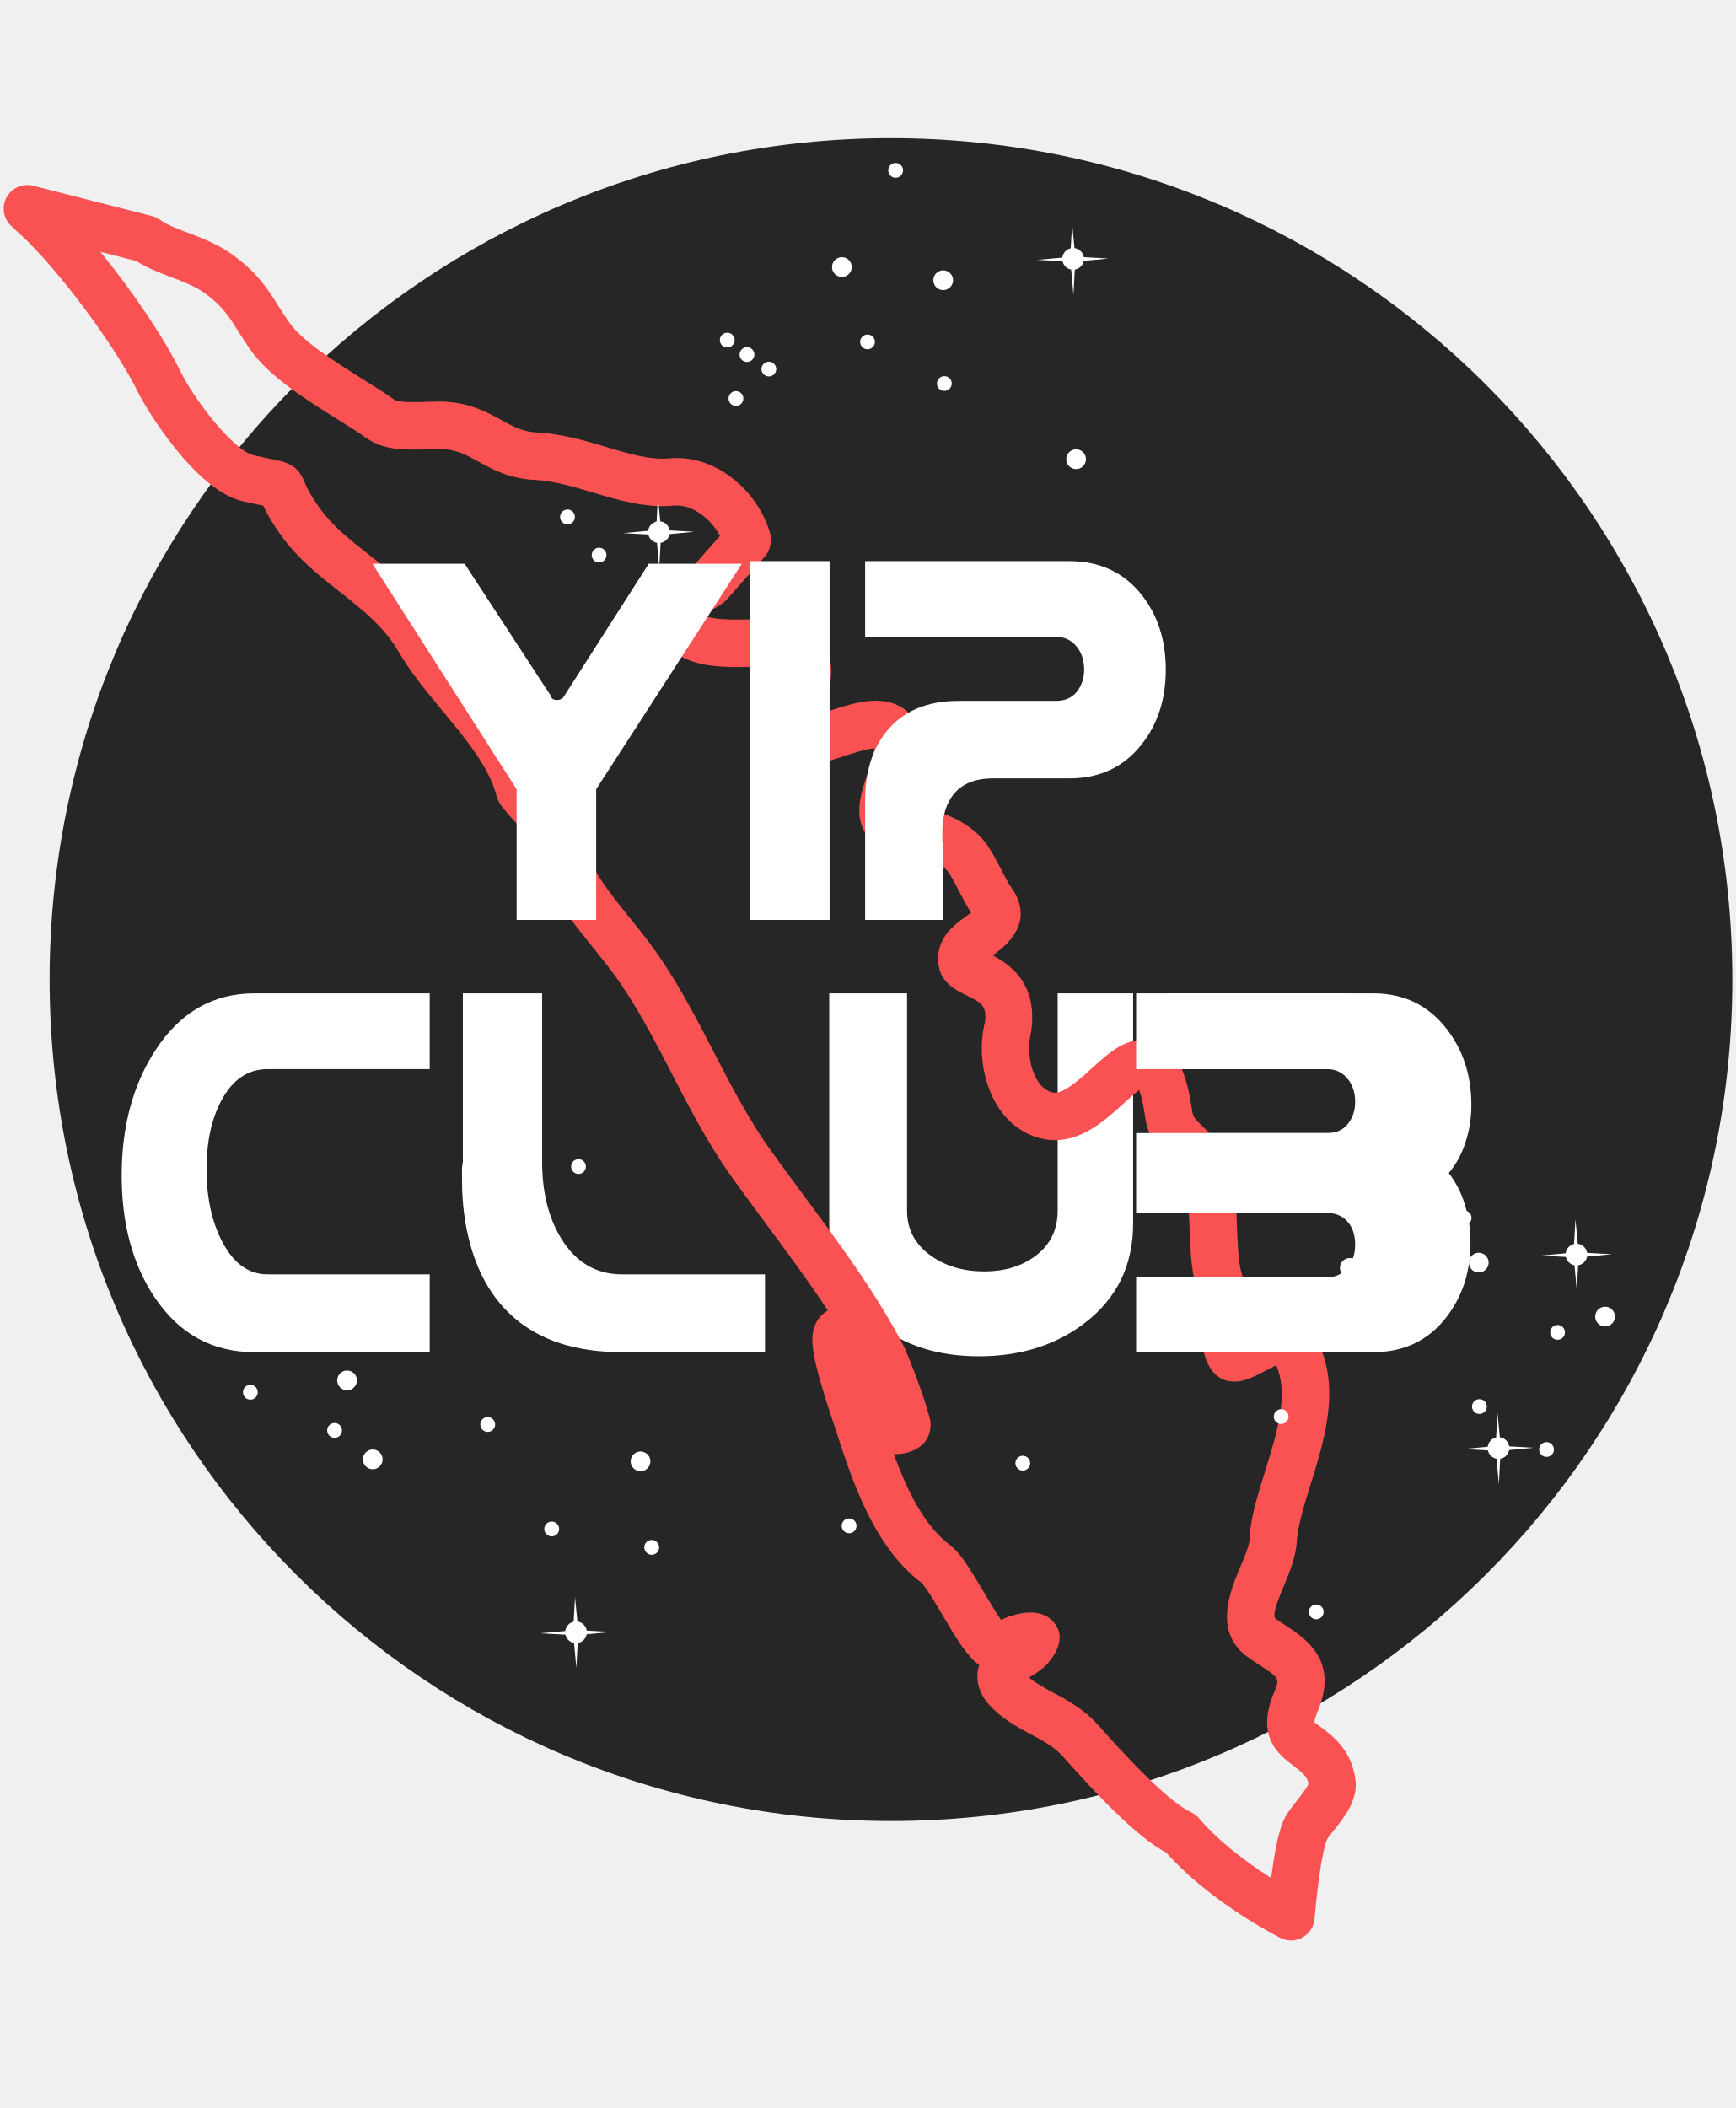
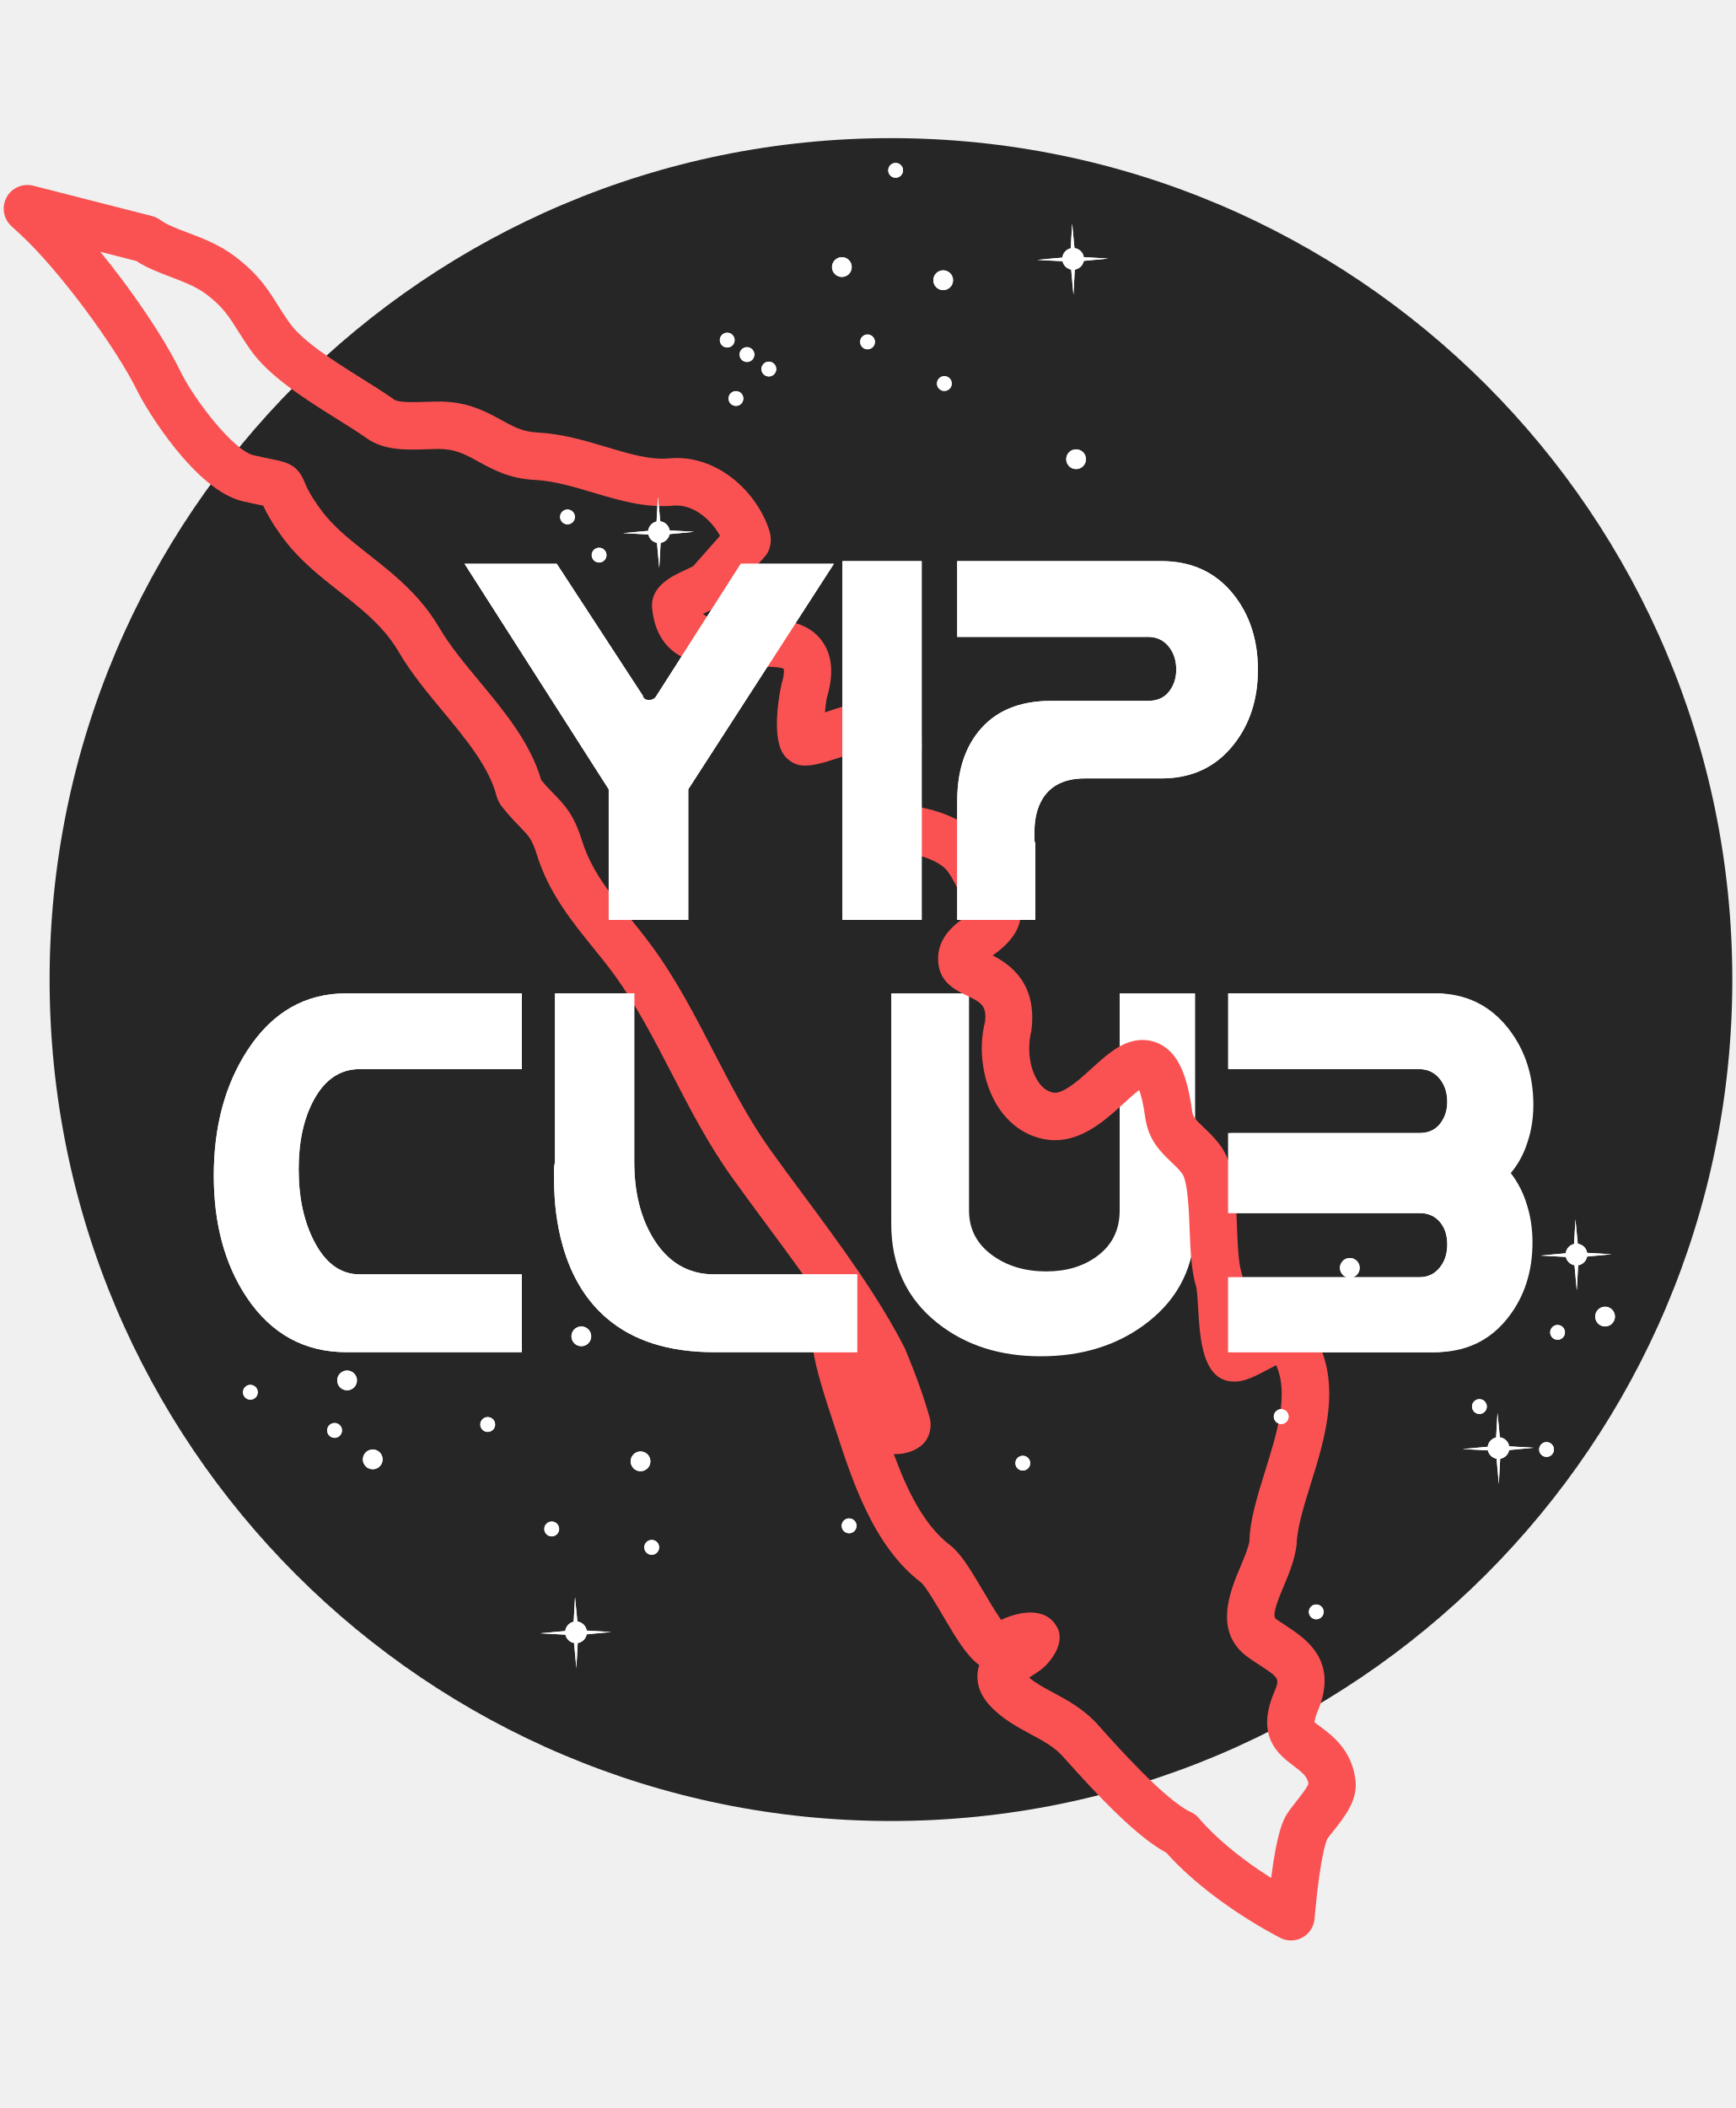
<svg xmlns="http://www.w3.org/2000/svg" width="490" height="595" viewBox="0 0 490 595" fill="none">
  <path d="M489.004 276.492C489.004 407.66 382.672 513.992 251.504 513.992C120.336 513.992 14.004 407.66 14.004 276.492C14.004 145.325 120.336 38.992 251.504 38.992C382.672 38.992 489.004 145.325 489.004 276.492Z" fill="#262626" />
-   <path d="M319.862 345.359C319.862 357.073 315.331 366.411 306.27 373.373C298.092 379.672 288.091 382.821 276.266 382.821C264.773 382.821 255.104 379.727 247.258 373.538C238.472 366.632 234.079 357.238 234.079 345.359V280.379H256.043V341.712C256.043 347.016 258.308 351.271 262.839 354.476C266.983 357.404 271.984 358.868 277.841 358.868C283.477 358.868 288.229 357.459 292.097 354.641C296.407 351.492 298.562 347.182 298.562 341.712V280.379H319.862V345.359ZM408.961 331.103C411.005 333.755 412.524 336.739 413.519 340.054C414.569 343.369 415.094 346.906 415.094 350.663C415.094 358.951 412.801 366.024 408.215 371.881C403.131 378.401 396.28 381.661 387.66 381.661H330.057V360.526H383.93C386.417 360.526 388.406 359.559 389.898 357.625C391.224 355.912 391.887 353.785 391.887 351.243C391.887 348.757 391.251 346.712 389.981 345.11C388.544 343.286 386.527 342.375 383.93 342.375H330.057V319.831H383.93C386.472 319.831 388.433 318.974 389.815 317.261C391.196 315.493 391.887 313.421 391.887 311.045C391.887 308.504 391.224 306.376 389.898 304.663C388.406 302.729 386.417 301.763 383.93 301.763H330.057V280.379H387.66C396.224 280.379 403.104 283.694 408.298 290.325C412.994 296.348 415.342 303.531 415.342 311.874C415.342 315.576 414.79 319.085 413.685 322.4C412.635 325.715 411.06 328.616 408.961 331.103Z" fill="white" />
+   <path d="M337.362 345.359C337.362 357.073 332.831 366.411 323.77 373.373C315.592 379.672 305.591 382.821 293.766 382.821C282.273 382.821 272.604 379.727 264.758 373.538C255.972 366.632 251.579 357.238 251.579 345.359V280.379H273.543V341.712C273.543 347.016 275.808 351.271 280.339 354.476C284.483 357.404 289.484 358.868 295.341 358.868C300.977 358.868 305.729 357.459 309.597 354.641C313.907 351.492 316.062 347.182 316.062 341.712V280.379H337.362V345.359ZM426.461 331.103C428.505 333.755 430.024 336.739 431.019 340.054C432.069 343.369 432.594 346.906 432.594 350.663C432.594 358.951 430.301 366.024 425.715 371.881C420.631 378.401 413.78 381.661 405.16 381.661H347.557V360.526H401.43C403.917 360.526 405.906 359.559 407.398 357.625C408.724 355.912 409.387 353.785 409.387 351.243C409.387 348.757 408.751 346.712 407.481 345.11C406.044 343.286 404.027 342.375 401.43 342.375H347.557V319.831H401.43C403.972 319.831 405.933 318.974 407.315 317.261C408.696 315.493 409.387 313.421 409.387 311.045C409.387 308.504 408.724 306.376 407.398 304.663C405.906 302.729 403.917 301.763 401.43 301.763H347.557V280.379H405.16C413.724 280.379 420.604 283.694 425.798 290.325C430.494 296.348 432.842 303.531 432.842 311.874C432.842 315.576 432.29 319.085 431.185 322.4C430.135 325.715 428.56 328.616 426.461 331.103Z" fill="white" />
  <path d="M366.016 435.934C366.127 431.329 367.952 425.432 370.01 418.809C374.254 405.213 379.55 388.284 369.306 374.411C367.339 371.689 364.003 370.432 360.402 371.058C357.741 371.521 354.98 372.958 352.06 374.507C351.789 372.067 351.62 369.283 351.532 367.78C351.308 364.194 351.13 361.358 350.434 359.17C349.55 356.312 349.339 350.733 349.173 346.204C348.812 337.05 348.478 328.421 344.208 322.95C342.732 321.055 341.205 319.564 339.733 318.177C337.26 315.821 336.76 315.222 336.521 313.544C335.149 303.843 332.891 298.495 328.949 295.628C326.527 293.869 323.55 293.184 320.556 293.705C315.956 294.505 312.231 297.881 308.247 301.505C305.288 304.2 301.247 307.894 298.367 308.395C297.893 308.477 297.552 308.448 297.356 308.409C295.608 308.087 294.121 306.965 292.918 305.083C290.652 301.525 289.865 296.046 291.135 290.933C292.894 277.433 284.961 272.12 280.204 269.673C280.309 269.602 280.413 269.528 280.51 269.458C290.604 262.293 288.836 255.306 285.594 250.685C284.49 249.121 283.586 247.308 282.496 245.201C281.296 242.87 279.931 240.221 278.169 237.843C273.112 231.072 263.226 227.991 256.322 227.407C256.241 227.405 256.167 227.398 256.101 227.393C256.445 225.84 257.216 223.611 257.77 222.012C258.362 220.262 258.956 218.48 259.376 216.788C259.971 214.335 261.797 206.843 256.9 201.619C253.787 198.272 249.145 197.117 243.134 198.163C239.729 198.755 236.209 199.944 233.127 200.997C233.042 201.02 232.947 201.056 232.862 201.079C233.025 199.25 233.257 197.519 233.444 196.784C235.441 190.114 234.928 184.725 231.902 180.746C227.128 174.467 218.653 174.669 211.178 174.839C203.107 175.023 199.839 174.594 198.441 173.263C198.683 173.148 198.919 173.042 199.102 172.958C200.892 172.13 202.753 171.274 204.402 169.937C204.677 169.708 204.946 169.463 205.184 169.188L216.016 156.957C217.56 155.223 217.934 152.291 217.262 150.075C213.884 138.914 202.359 128.125 188.94 129.38C183.565 129.879 177.824 128.165 171.184 126.174C165.023 124.335 158.662 122.438 151.626 122.071C147.566 121.872 145.049 120.493 141.528 118.562C137.837 116.535 133.238 114.001 126.704 113.453C124.647 113.278 122.353 113.342 119.918 113.43C117.157 113.523 112.544 113.671 111.307 112.804C108.533 110.852 105.328 108.834 101.936 106.719C94.547 102.09 85.362 96.327 81.656 91.037C80.516 89.427 79.591 87.961 78.496 86.234C75.593 81.611 72.846 77.24 66.071 72.197C61.741 68.982 57.081 67.212 52.873 65.623C49.891 64.494 47.074 63.43 45.249 62.084C44.556 61.579 43.777 61.209 42.944 60.991L9.382 52.415C6.421 51.663 3.318 53.018 1.858 55.694C0.4 58.382 0.943 61.715 3.185 63.791L5.957 66.358C16.585 76.193 32.624 97.755 38.967 110.734C41.14 115.176 55.044 138.394 68.571 141.495C70.954 142.038 72.748 142.416 74.103 142.685C74.17 142.702 74.232 142.707 74.299 142.724C75.173 144.635 76.677 147.457 79.661 151.549C84.309 157.939 90.182 162.553 95.863 167.015C97.938 168.644 100.085 170.334 102.135 172.093C104.645 174.244 106.705 176.272 108.438 178.276C110.026 180.115 111.374 181.996 112.545 183.993C115.978 189.899 120.746 195.635 124.963 200.707C131.415 208.491 138.101 216.545 140.163 224.668C140.266 225.094 140.592 225.877 140.785 226.267C140.999 226.711 141.261 227.125 141.563 227.517C143.661 230.18 145.361 231.947 146.893 233.51C149.292 235.979 150.194 236.896 151.55 241.254C154.95 252.076 161.229 259.837 167.609 267.715C169.438 269.972 171.316 272.298 173.109 274.736C179.437 283.312 184.603 293.31 189.7 303.166C194.715 312.875 199.909 322.913 206.484 332.125C209.471 336.301 212.663 340.61 215.904 344.992C221.992 353.211 228.214 361.6 233.681 369.89C232.433 370.603 231.378 371.619 230.668 372.856C228.419 376.566 228.471 381.115 234.599 399.617L235.821 403.321C240.613 418.087 246.586 436.462 260.028 446.688C261.325 447.811 264.525 453.258 266.244 456.18C269.865 462.332 272.854 467.4 276.43 469.972C276.228 470.576 276.077 471.216 275.979 471.903C275.695 474.169 276.015 477.614 279.2 481.165C282.747 485.078 286.889 487.305 290.92 489.475C294.37 491.325 297.63 493.056 300.084 495.838C309.784 506.74 320.737 518.355 329.231 522.946C336.47 531.073 347.573 539.505 360.003 546.242L361.298 546.929C362.624 547.639 364.128 547.858 365.566 547.608C366.275 547.485 366.968 547.247 367.615 546.9C369.58 545.828 370.882 543.845 371.07 541.604L371.194 540.182C372.802 522.756 374.587 519.229 374.642 519.126C375.002 518.503 375.667 517.729 376.518 516.656C379.556 512.818 383.355 508.035 382.626 502.381C381.566 494.055 376.278 490.066 373.093 487.653C372.292 487.041 371.187 486.212 371.072 486.179C371.071 486.171 370.993 485.305 371.99 482.935C377.977 468.681 368.595 462.529 362.889 458.782C362.012 458.22 361.094 457.612 360.155 456.944C358.837 456.027 361.093 450.729 362.671 447.011C364.035 443.669 365.479 440.225 366.017 435.937L366.016 435.934ZM352.434 467.876C353.524 468.643 354.612 469.37 355.619 470.007C361.215 473.68 361.292 473.82 359.634 477.754C354.383 490.25 361.029 495.291 365.038 498.336C367.783 500.398 369.013 501.435 369.353 503.435C369.093 504.449 367.095 506.985 365.839 508.56C364.721 509.973 363.695 511.319 363.08 512.358C362.329 513.655 360.525 516.747 358.817 530.071C350.445 524.781 343.248 518.85 338.451 513.222C337.825 512.479 337.044 511.884 336.159 511.485C328.864 508.123 314.679 492.177 310.036 486.952C305.999 482.402 301.102 479.778 297.195 477.692C294.65 476.318 292.367 475.096 290.489 473.513C290.724 473.355 290.962 473.213 291.165 473.081C292.729 472.094 294.504 470.97 295.797 469.445C300.606 463.926 299.053 460.034 298.1 458.827C297.091 457.084 294.457 454.313 288.25 455.392C286.326 455.727 284.366 456.366 282.591 457.228C281.054 455.053 279.002 451.567 277.731 449.41C273.739 442.635 271.105 438.354 268.136 436.093C260.767 430.491 255.975 420.464 252.292 410.406C256.145 410.624 260.039 408.869 261.531 406.329C262.598 404.714 263 402.194 262.477 400.323C260.849 394.493 258.533 387.997 255.404 380.544C247.866 365.751 237.062 351.15 226.604 337.046C223.401 332.718 220.257 328.473 217.318 324.365C211.304 315.944 206.343 306.335 201.441 296.86C196.206 286.721 190.796 276.249 183.837 266.826C181.929 264.235 179.934 261.744 177.676 258.955C171.906 251.82 166.919 245.662 164.286 237.275C161.98 229.889 159.416 227.262 156.406 224.16C155.349 223.076 154.162 221.866 152.764 220.163C149.726 209.658 142.357 200.786 135.206 192.163C131.148 187.281 126.951 182.23 124.064 177.282C122.468 174.556 120.664 172.032 118.535 169.564C116.362 167.047 113.837 164.556 110.811 161.965C108.611 160.087 106.318 158.277 104.097 156.532C98.682 152.274 94.01 148.601 90.455 143.713C87.317 139.386 86.467 137.309 85.908 135.929C83.94 131.063 80.764 130.421 76.742 129.602C75.466 129.344 73.787 129.002 71.558 128.485C66.049 127.219 54.988 113.083 50.966 104.884C46.243 95.205 37.315 82.075 28.328 71.074L38.473 73.67C41.491 75.632 44.869 76.906 48.229 78.187C51.842 79.557 55.257 80.852 58.093 82.955C62.851 86.496 64.567 89.237 67.428 93.782C68.401 95.312 69.448 96.967 70.716 98.761C75.962 106.242 85.989 112.529 94.848 118.085C98.022 120.064 101.017 121.942 103.601 123.753C108.505 127.204 114.799 126.997 120.41 126.809C122.26 126.742 124.002 126.665 125.572 126.8C129.278 127.104 131.959 128.591 135.12 130.331C139.199 132.569 143.826 135.103 150.94 135.456C156.362 135.733 161.948 137.401 167.356 139.012C174.663 141.197 182.217 143.452 190.185 142.721C195.337 142.241 200.535 146.294 203.25 151.248L195.692 159.789C195.175 160.089 194.195 160.537 193.493 160.865C189.751 162.582 183.468 165.459 184.091 171.754C185.799 188.8 201.878 188.447 211.497 188.231C214.526 188.165 220.156 188.037 221.212 188.774C221.214 188.782 221.59 189.855 220.641 192.987C220.599 193.12 217.439 206.867 221.007 212.666C222.014 214.299 223.904 215.654 225.797 215.975C228.528 216.449 231.947 215.519 237.393 213.704C240.843 212.535 245.022 211.283 246.817 211.205C246.774 211.746 246.678 212.541 246.408 213.638C246.076 214.951 245.581 216.378 245.022 218.037C243.18 223.347 240.888 229.951 244.4 235.311C246.499 238.49 250.12 240.319 255.196 240.769C260.344 241.194 265.616 243.397 267.46 245.871C268.569 247.349 269.609 249.385 270.808 251.707C271.809 253.657 272.848 255.64 274.132 257.613C273.675 257.955 273.169 258.321 272.785 258.598C269.595 260.844 263.664 265.02 265.006 272.736C265.844 277.556 269.895 279.536 272.88 280.987C276.81 282.879 278.613 283.753 278.059 288.415C276.018 296.267 277.429 305.634 281.65 312.288C284.88 317.35 289.472 320.568 294.94 321.571C296.8 321.918 298.726 321.918 300.666 321.581C307.382 320.413 312.858 315.407 317.283 311.368C318.562 310.205 320.313 308.617 321.57 307.675C322.045 308.941 322.701 311.277 323.283 315.435C324.205 321.876 327.712 325.21 330.552 327.918C331.588 328.884 332.654 329.902 333.663 331.204C335.278 333.273 335.609 341.717 335.803 346.783C336.019 352.595 336.241 358.609 337.664 363.197C337.891 363.989 338.062 366.692 338.204 369.062C338.725 377.978 339.429 390.201 348.663 389.952C351.386 389.959 354.346 388.459 358.092 386.459C358.699 386.144 359.483 385.729 360.247 385.341C363.885 393.562 360.488 404.415 357.105 415.279C354.878 422.44 352.789 429.206 352.707 434.909C352.45 436.709 351.396 439.234 350.227 442.033C347.274 449.006 342.29 460.741 352.437 467.878L352.434 467.876Z" fill="#FA5252" />
  <path d="M237.645 78.166C239.183 78.166 240.431 76.918 240.431 75.38C240.431 73.841 239.183 72.594 237.645 72.594C236.106 72.594 234.859 73.841 234.859 75.38C234.859 76.918 236.106 78.166 237.645 78.166Z" fill="white" />
  <path d="M266.247 81.881C267.786 81.881 269.033 80.634 269.033 79.095C269.033 77.556 267.786 76.309 266.247 76.309C264.709 76.309 263.461 77.556 263.461 79.095C263.461 80.634 264.709 81.881 266.247 81.881Z" fill="white" />
  <path d="M303.762 132.4C305.3 132.4 306.548 131.152 306.548 129.614C306.548 128.075 305.3 126.828 303.762 126.828C302.223 126.828 300.976 128.075 300.976 129.614C300.976 131.152 302.223 132.4 303.762 132.4Z" fill="white" />
  <path d="M97.974 392.418C99.513 392.418 100.76 391.171 100.76 389.632C100.76 388.093 99.513 386.846 97.974 386.846C96.436 386.846 95.189 388.093 95.189 389.632C95.189 391.171 96.436 392.418 97.974 392.418Z" fill="white" />
  <path d="M105.217 414.706C106.756 414.706 108.003 413.459 108.003 411.92C108.003 410.381 106.756 409.134 105.217 409.134C103.679 409.134 102.431 410.381 102.431 411.92C102.431 413.459 103.679 414.706 105.217 414.706Z" fill="white" />
  <path d="M70.673 395.06C71.826 395.06 72.76 394.126 72.76 392.974C72.76 391.822 71.826 390.888 70.673 390.888C69.521 390.888 68.587 391.822 68.587 392.974C68.587 394.126 69.521 395.06 70.673 395.06Z" fill="white" />
  <path d="M183.966 438.847C185.121 438.847 186.058 437.911 186.058 436.755C186.058 435.599 185.121 434.662 183.966 434.662C182.81 434.662 181.873 435.599 181.873 436.755C181.873 437.911 182.81 438.847 183.966 438.847Z" fill="white" />
  <path d="M361.658 401.931C362.81 401.931 363.744 400.997 363.744 399.845C363.744 398.693 362.81 397.759 361.658 397.759C360.506 397.759 359.572 398.693 359.572 399.845C359.572 400.997 360.506 401.931 361.658 401.931Z" fill="white" />
  <path d="M413.295 345.848C414.451 345.848 415.388 344.911 415.388 343.755C415.388 342.6 414.451 341.663 413.295 341.663C412.14 341.663 411.203 342.6 411.203 343.755C411.203 344.911 412.14 345.848 413.295 345.848Z" fill="white" />
  <path d="M160.194 147.992C161.346 147.992 162.28 147.058 162.28 145.906C162.28 144.754 161.346 143.82 160.194 143.82C159.041 143.82 158.107 144.754 158.107 145.906C158.107 147.058 159.041 147.992 160.194 147.992Z" fill="white" />
  <path d="M217.03 106.255C218.182 106.255 219.117 105.321 219.117 104.169C219.117 103.017 218.182 102.083 217.03 102.083C215.878 102.083 214.944 103.017 214.944 104.169C214.944 105.321 215.878 106.255 217.03 106.255Z" fill="white" />
  <path d="M210.857 102.168C212.01 102.168 212.944 101.234 212.944 100.082C212.944 98.929 212.01 97.995 210.857 97.995C209.705 97.995 208.771 98.929 208.771 100.082C208.771 101.234 209.705 102.168 210.857 102.168Z" fill="white" />
-   <path d="M205.283 98.084C206.435 98.084 207.37 97.15 207.37 95.998C207.37 94.846 206.435 93.912 205.283 93.912C204.131 93.912 203.197 94.846 203.197 95.998C203.197 97.15 204.131 98.084 205.283 98.084Z" fill="white" />
-   <path d="M169.111 158.772C170.263 158.772 171.197 157.838 171.197 156.686C171.197 155.533 170.263 154.599 169.111 154.599C167.959 154.599 167.025 155.533 167.025 156.686C167.025 157.838 167.959 158.772 169.111 158.772Z" fill="white" />
+   <path d="M205.283 98.084C206.435 98.084 207.369 97.15 207.369 95.998C207.369 94.846 206.435 93.912 205.283 93.912C204.131 93.912 203.197 94.846 203.197 95.998C203.197 97.15 204.131 98.084 205.283 98.084Z" fill="white" />
+   <path d="M169.111 158.772C170.264 158.772 171.198 157.838 171.198 156.686C171.198 155.533 170.264 154.599 169.111 154.599C167.959 154.599 167.025 155.533 167.025 156.686C167.025 157.838 167.959 158.772 169.111 158.772Z" fill="white" />
  <path d="M252.821 50.165C253.974 50.165 254.908 49.231 254.908 48.079C254.908 46.926 253.974 45.992 252.821 45.992C251.669 45.992 250.735 46.926 250.735 48.079C250.735 49.231 251.669 50.165 252.821 50.165Z" fill="white" />
  <path d="M266.576 110.342C267.728 110.342 268.662 109.408 268.662 108.256C268.662 107.104 267.728 106.169 266.576 106.169C265.423 106.169 264.489 107.104 264.489 108.256C264.489 109.408 265.423 110.342 266.576 110.342Z" fill="white" />
  <path d="M244.889 98.589C246.042 98.589 246.976 97.655 246.976 96.503C246.976 95.35 246.042 94.416 244.889 94.416C243.737 94.416 242.803 95.35 242.803 96.503C242.803 97.655 243.737 98.589 244.889 98.589Z" fill="white" />
  <path d="M207.744 114.568C208.896 114.568 209.83 113.634 209.83 112.482C209.83 111.33 208.896 110.396 207.744 110.396C206.592 110.396 205.657 111.33 205.657 112.482C205.657 113.634 206.592 114.568 207.744 114.568Z" fill="white" />
  <path d="M371.555 457.051C372.707 457.051 373.641 456.117 373.641 454.965C373.641 453.813 372.707 452.878 371.555 452.878C370.403 452.878 369.469 453.813 369.469 454.965C369.469 456.117 370.403 457.051 371.555 457.051Z" fill="white" />
  <path d="M94.446 405.84C95.601 405.84 96.538 404.903 96.538 403.748C96.538 402.592 95.601 401.655 94.446 401.655C93.29 401.655 92.353 402.592 92.353 403.748C92.353 404.903 93.29 405.84 94.446 405.84Z" fill="white" />
-   <path d="M239.684 432.769C240.84 432.769 241.776 431.832 241.776 430.676C241.776 429.52 240.84 428.583 239.684 428.583C238.528 428.583 237.591 429.52 237.591 430.676C237.591 431.832 238.528 432.769 239.684 432.769Z" fill="white" />
+   <path d="M239.684 432.769C240.84 432.769 241.777 431.832 241.777 430.676C241.777 429.52 240.84 428.583 239.684 428.583C238.528 428.583 237.592 429.52 237.592 430.676C237.592 431.832 238.528 432.769 239.684 432.769Z" fill="white" />
  <path d="M137.673 404.169C138.829 404.169 139.766 403.232 139.766 402.076C139.766 400.92 138.829 399.984 137.673 399.984C136.517 399.984 135.581 400.92 135.581 402.076C135.581 403.232 136.517 404.169 137.673 404.169Z" fill="white" />
-   <path d="M155.738 433.654C156.894 433.654 157.83 432.717 157.83 431.562C157.83 430.406 156.894 429.469 155.738 429.469C154.582 429.469 153.645 430.406 153.645 431.562C153.645 432.717 154.582 433.654 155.738 433.654Z" fill="white" />
+   <path d="M155.738 433.654C156.894 433.654 157.831 432.717 157.831 431.562C157.831 430.406 156.894 429.469 155.738 429.469C154.582 429.469 153.646 430.406 153.646 431.562C153.646 432.717 154.582 433.654 155.738 433.654Z" fill="white" />
  <path d="M288.715 415.075C289.868 415.075 290.802 414.141 290.802 412.989C290.802 411.836 289.868 410.902 288.715 410.902C287.563 410.902 286.629 411.836 286.629 412.989C286.629 414.141 287.563 415.075 288.715 415.075Z" fill="white" />
  <path d="M362.033 373.701C363.185 373.701 364.119 372.766 364.119 371.614C364.119 370.462 363.185 369.528 362.033 369.528C360.881 369.528 359.947 370.462 359.947 371.614C359.947 372.766 360.881 373.701 362.033 373.701Z" fill="white" />
  <path d="M417.612 399.096C418.764 399.096 419.698 398.162 419.698 397.01C419.698 395.857 418.764 394.923 417.612 394.923C416.46 394.923 415.526 395.857 415.526 397.01C415.526 398.162 416.46 399.096 417.612 399.096Z" fill="white" />
  <path d="M436.559 411.218C437.712 411.218 438.646 410.284 438.646 409.132C438.646 407.979 437.712 407.045 436.559 407.045C435.407 407.045 434.473 407.979 434.473 409.132C434.473 410.284 435.407 411.218 436.559 411.218Z" fill="white" />
  <path d="M439.673 378.159C440.825 378.159 441.76 377.225 441.76 376.073C441.76 374.921 440.825 373.987 439.673 373.987C438.521 373.987 437.587 374.921 437.587 376.073C437.587 377.225 438.521 378.159 439.673 378.159Z" fill="white" />
-   <path d="M163.301 331.356C164.453 331.356 165.387 330.422 165.387 329.269C165.387 328.117 164.453 327.183 163.301 327.183C162.149 327.183 161.215 328.117 161.215 329.269C161.215 330.422 162.149 331.356 163.301 331.356Z" fill="white" />
+   <path d="M163.301 331.356C164.453 331.356 165.388 330.422 165.388 329.269C165.388 328.117 164.453 327.183 163.301 327.183C162.149 327.183 161.215 328.117 161.215 329.269C161.215 330.422 162.149 331.356 163.301 331.356Z" fill="white" />
  <path d="M164.097 379.973C165.636 379.973 166.883 378.725 166.883 377.187C166.883 375.648 165.636 374.401 164.097 374.401C162.559 374.401 161.312 375.648 161.312 377.187C161.312 378.725 162.559 379.973 164.097 379.973Z" fill="white" />
-   <path d="M180.808 415.262C182.347 415.262 183.594 414.015 183.594 412.476C183.594 410.937 182.347 409.69 180.808 409.69C179.269 409.69 178.022 410.937 178.022 412.476C178.022 414.015 179.269 415.262 180.808 415.262Z" fill="white" />
+   <path d="M180.808 415.262C182.347 415.262 183.594 414.015 183.594 412.476C183.594 410.937 182.347 409.69 180.808 409.69C179.27 409.69 178.022 410.937 178.022 412.476C178.022 414.015 179.27 415.262 180.808 415.262Z" fill="white" />
  <path d="M381.027 378.488C382.566 378.488 383.813 377.241 383.813 375.702C383.813 374.164 382.566 372.917 381.027 372.917C379.488 372.917 378.241 374.164 378.241 375.702C378.241 377.241 379.488 378.488 381.027 378.488Z" fill="white" />
  <path d="M453.087 374.401C454.626 374.401 455.873 373.154 455.873 371.615C455.873 370.077 454.626 368.83 453.087 368.83C451.549 368.83 450.301 370.077 450.301 371.615C450.301 373.154 451.549 374.401 453.087 374.401Z" fill="white" />
  <path d="M417.429 359.172C418.968 359.172 420.215 357.925 420.215 356.386C420.215 354.847 418.968 353.6 417.429 353.6C415.89 353.6 414.643 354.847 414.643 356.386C414.643 357.925 415.89 359.172 417.429 359.172Z" fill="white" />
  <path d="M381.027 360.656C382.566 360.656 383.813 359.409 383.813 357.87C383.813 356.332 382.566 355.084 381.027 355.084C379.488 355.084 378.241 356.332 378.241 357.87C378.241 359.409 379.488 360.656 381.027 360.656Z" fill="white" />
  <path d="M305.933 73.635L312.86 72.973L305.945 72.583C305.728 71.246 304.657 70.199 303.308 70.026L302.645 63.129L302.249 70.082C300.999 70.36 300.039 71.407 299.884 72.707L292.802 73.351L299.934 73.734C300.194 74.929 301.159 75.864 302.373 76.087L303.017 83.194L303.394 76.099C304.676 75.883 305.691 74.898 305.933 73.635Z" fill="white" />
-   <path d="M189.013 150.762L195.941 150.099L189.025 149.709C188.815 148.372 187.738 147.326 186.388 147.152L185.726 140.256L185.335 147.208C184.079 147.487 183.119 148.533 182.964 149.833L175.882 150.477L183.014 150.861C183.274 152.055 184.24 152.99 185.453 153.213L186.097 160.32L186.481 153.226C187.762 153.015 188.778 152.025 189.013 150.762Z" fill="white" />
+   <path d="M189.013 150.762L195.94 150.099L189.025 149.709C188.815 148.372 187.737 147.326 186.388 147.152L185.725 140.256L185.335 147.208C184.079 147.487 183.119 148.533 182.964 149.833L175.882 150.477L183.014 150.861C183.274 152.055 184.24 152.99 185.453 153.213L186.097 160.32L186.481 153.226C187.762 153.015 188.778 152.025 189.013 150.762Z" fill="white" />
  <path d="M448.009 354.678L454.937 354.015L448.021 353.625C447.811 352.288 446.734 351.242 445.384 351.069L444.722 344.172L444.332 351.124C443.081 351.403 442.121 352.449 441.967 353.749L434.884 354.393L442.016 354.777C442.276 355.972 443.242 356.907 444.455 357.129L445.099 364.237L445.483 357.142C446.752 356.931 447.768 355.947 448.009 354.678Z" fill="white" />
  <path d="M165.609 461.299L172.537 460.636L165.622 460.246C165.405 458.909 164.334 457.863 162.984 457.689L162.322 450.799L161.932 457.745C160.675 458.024 159.716 459.07 159.561 460.37L152.479 461.014L159.61 461.398C159.87 462.592 160.836 463.534 162.05 463.75L162.694 470.857L163.077 463.763C164.353 463.552 165.374 462.562 165.609 461.299Z" fill="white" />
  <path d="M426.002 409.293L432.93 408.63L426.015 408.24C425.804 406.903 424.727 405.857 423.377 405.683L422.715 398.787L422.325 405.733C421.074 406.011 420.115 407.058 419.96 408.358L412.878 409.002L420.01 409.385C420.27 410.58 421.235 411.515 422.449 411.738L423.093 418.845L423.477 411.75C424.746 411.546 425.767 410.556 426.002 409.293Z" fill="white" />
-   <path d="M209.398 159.125L168.288 222.778V259.661H145.827V222.778L105.132 159.125H131.157L155.441 196.339C155.607 197.168 156.187 197.582 157.182 197.582C158.177 197.582 158.895 197.168 159.337 196.339L183.124 159.125H209.398ZM234.179 259.661H211.801V158.379H234.179V259.661ZM301.811 219.712H280.262C274.736 219.712 270.786 221.563 268.41 225.265C266.807 227.807 266.006 230.984 266.006 234.796C266.006 236.178 266.006 237.006 266.006 237.283C266.061 237.559 266.144 237.835 266.255 238.112V259.661H244.208C244.208 258.003 244.208 255.71 244.208 252.782C244.208 249.853 244.208 246.013 244.208 241.261C244.208 236.509 244.208 231.453 244.208 226.094C244.208 218.026 246.197 211.506 250.176 206.533C254.817 200.732 261.641 197.831 270.648 197.831H298.082C300.623 197.831 302.585 196.974 303.966 195.261C305.348 193.493 306.038 191.421 306.038 189.045C306.038 186.504 305.375 184.376 304.049 182.663C302.557 180.729 300.568 179.763 298.082 179.763H244.208V158.379H301.811C310.431 158.379 317.255 161.556 322.283 167.91C326.814 173.657 329.08 180.702 329.08 189.045C329.08 197.334 326.814 204.351 322.283 210.097C317.255 216.507 310.431 219.712 301.811 219.712ZM121.294 381.661H71.813C59.934 381.661 50.54 376.495 43.633 366.162C37.445 356.879 34.351 345.441 34.351 331.849C34.351 318.035 37.5 306.266 43.799 296.541C50.761 285.766 60.099 280.379 71.813 280.379H121.294V301.763H75.543C70.018 301.763 65.68 304.691 62.531 310.548C59.713 315.797 58.304 322.29 58.304 330.025C58.304 337.982 59.768 344.778 62.696 350.414C65.901 356.603 70.183 359.697 75.543 359.697H121.294V381.661ZM215.945 381.661H175.582C162.818 381.661 152.706 378.456 145.247 372.047C139.39 367.018 135.246 360.167 132.815 351.492C131.212 345.801 130.411 339.612 130.411 332.926C130.411 331.379 130.411 330.302 130.411 329.694C130.466 329.031 130.549 328.451 130.66 327.953V280.379H153.038V327.953C153.038 336.518 154.834 343.729 158.425 349.586C162.569 356.327 168.288 359.697 175.582 359.697H215.945V381.661ZM399.612 331.103C401.657 333.755 403.176 336.739 404.171 340.054C405.221 343.369 405.745 346.906 405.745 350.663C405.745 358.951 403.452 366.024 398.866 371.881C393.783 378.401 386.931 381.661 378.311 381.661H320.708V360.526H374.582C377.068 360.526 379.057 359.559 380.549 357.625C381.875 355.912 382.538 353.785 382.538 351.243C382.538 348.757 381.903 346.712 380.632 345.11C379.196 343.286 377.179 342.375 374.582 342.375H320.708V319.831H374.582C377.124 319.831 379.085 318.974 380.466 317.261C381.848 315.493 382.538 313.421 382.538 311.045C382.538 308.504 381.875 306.376 380.549 304.663C379.057 302.729 377.068 301.763 374.582 301.763H320.708V280.379H378.311C386.876 280.379 393.755 283.694 398.949 290.325C403.646 296.348 405.994 303.531 405.994 311.874C405.994 315.576 405.442 319.085 404.336 322.4C403.287 325.715 401.712 328.616 399.612 331.103Z" fill="white" />
+   <path d="M235.398 159.125L194.288 222.778V259.661H171.827V222.778L131.132 159.125H157.157L181.441 196.339C181.607 197.168 182.187 197.582 183.182 197.582C184.177 197.582 184.895 197.168 185.337 196.339L209.124 159.125H235.398ZM260.179 259.661H237.801V158.379H260.179V259.661ZM327.811 219.712H306.262C300.736 219.712 296.786 221.563 294.41 225.265C292.807 227.807 292.006 230.984 292.006 234.796C292.006 236.178 292.006 237.006 292.006 237.283C292.061 237.559 292.144 237.835 292.255 238.112V259.661H270.208C270.208 258.003 270.208 255.71 270.208 252.782C270.208 249.853 270.208 246.013 270.208 241.261C270.208 236.509 270.208 231.453 270.208 226.094C270.208 218.026 272.197 211.506 276.176 206.533C280.817 200.732 287.641 197.831 296.648 197.831H324.082C326.623 197.831 328.585 196.974 329.966 195.261C331.348 193.493 332.038 191.421 332.038 189.045C332.038 186.504 331.375 184.376 330.049 182.663C328.557 180.729 326.568 179.763 324.082 179.763H270.208V158.379H327.811C336.431 158.379 343.255 161.556 348.283 167.91C352.814 173.657 355.08 180.702 355.08 189.045C355.08 197.334 352.814 204.351 348.283 210.097C343.255 216.507 336.431 219.712 327.811 219.712ZM147.294 381.661H97.813C85.934 381.661 76.54 376.495 69.633 366.162C63.445 356.879 60.351 345.441 60.351 331.849C60.351 318.035 63.5 306.266 69.799 296.541C76.761 285.766 86.099 280.379 97.813 280.379H147.294V301.763H101.543C96.018 301.763 91.68 304.691 88.531 310.548C85.713 315.797 84.304 322.29 84.304 330.025C84.304 337.982 85.768 344.778 88.696 350.414C91.901 356.603 96.183 359.697 101.543 359.697H147.294V381.661ZM241.945 381.661H201.582C188.818 381.661 178.706 378.456 171.247 372.047C165.39 367.018 161.246 360.167 158.815 351.492C157.212 345.801 156.411 339.612 156.411 332.926C156.411 331.379 156.411 330.302 156.411 329.694C156.466 329.031 156.549 328.451 156.66 327.953V280.379H179.038V327.953C179.038 336.518 180.834 343.729 184.425 349.586C188.569 356.327 194.288 359.697 201.582 359.697H241.945V381.661ZM425.612 331.103C427.657 333.755 429.176 336.739 430.171 340.054C431.221 343.369 431.745 346.906 431.745 350.663C431.745 358.951 429.452 366.024 424.866 371.881C419.783 378.401 412.931 381.661 404.311 381.661H346.708V360.526H400.582C403.068 360.526 405.057 359.559 406.549 357.625C407.875 355.912 408.538 353.785 408.538 351.243C408.538 348.757 407.903 346.712 406.632 345.11C405.196 343.286 403.179 342.375 400.582 342.375H346.708V319.831H400.582C403.124 319.831 405.085 318.974 406.466 317.261C407.848 315.493 408.538 313.421 408.538 311.045C408.538 308.504 407.875 306.376 406.549 304.663C405.057 302.729 403.068 301.763 400.582 301.763H346.708V280.379H404.311C412.876 280.379 419.755 283.694 424.949 290.325C429.646 296.348 431.994 303.531 431.994 311.874C431.994 315.576 431.442 319.085 430.336 322.4C429.287 325.715 427.712 328.616 425.612 331.103Z" fill="white" />
+   <path d="M237.645 78.166C239.183 78.166 240.431 76.918 240.431 75.38C240.431 73.841 239.183 72.594 237.645 72.594C236.106 72.594 234.859 73.841 234.859 75.38C234.859 76.918 236.106 78.166 237.645 78.166Z" fill="white" />
+   <path d="M266.247 81.881C267.786 81.881 269.033 80.634 269.033 79.095C269.033 77.556 267.786 76.309 266.247 76.309C264.709 76.309 263.461 77.556 263.461 79.095C263.461 80.634 264.709 81.881 266.247 81.881Z" fill="white" />
+   <path d="M303.762 132.4C305.3 132.4 306.548 131.152 306.548 129.614C306.548 128.075 305.3 126.828 303.762 126.828C302.223 126.828 300.976 128.075 300.976 129.614C300.976 131.152 302.223 132.4 303.762 132.4Z" fill="white" />
+   <path d="M97.974 392.418C99.513 392.418 100.76 391.171 100.76 389.632C100.76 388.093 99.513 386.846 97.974 386.846C96.436 386.846 95.189 388.093 95.189 389.632C95.189 391.171 96.436 392.418 97.974 392.418Z" fill="white" />
+   <path d="M105.217 414.706C106.756 414.706 108.003 413.459 108.003 411.92C108.003 410.381 106.756 409.134 105.217 409.134C103.679 409.134 102.431 410.381 102.431 411.92C102.431 413.459 103.679 414.706 105.217 414.706Z" fill="white" />
+   <path d="M70.673 395.06C71.826 395.06 72.76 394.126 72.76 392.974C72.76 391.822 71.826 390.888 70.673 390.888C69.521 390.888 68.587 391.822 68.587 392.974C68.587 394.126 69.521 395.06 70.673 395.06Z" fill="white" />
+   <path d="M183.966 438.847C185.121 438.847 186.058 437.911 186.058 436.755C186.058 435.599 185.121 434.662 183.966 434.662C182.81 434.662 181.873 435.599 181.873 436.755C181.873 437.911 182.81 438.847 183.966 438.847Z" fill="white" />
+   <path d="M361.658 401.931C362.81 401.931 363.744 400.997 363.744 399.845C363.744 398.693 362.81 397.759 361.658 397.759C360.506 397.759 359.572 398.693 359.572 399.845C359.572 400.997 360.506 401.931 361.658 401.931Z" fill="white" />
+   <path d="M413.295 345.848C414.451 345.848 415.388 344.911 415.388 343.755C415.388 342.6 414.451 341.663 413.295 341.663C412.14 341.663 411.203 342.6 411.203 343.755C411.203 344.911 412.14 345.848 413.295 345.848Z" fill="white" />
+   <path d="M160.194 147.992C161.346 147.992 162.28 147.058 162.28 145.906C162.28 144.754 161.346 143.82 160.194 143.82C159.041 143.82 158.107 144.754 158.107 145.906C158.107 147.058 159.041 147.992 160.194 147.992Z" fill="white" />
+   <path d="M217.03 106.255C218.182 106.255 219.117 105.321 219.117 104.169C219.117 103.017 218.182 102.083 217.03 102.083C215.878 102.083 214.944 103.017 214.944 104.169C214.944 105.321 215.878 106.255 217.03 106.255Z" fill="white" />
+   <path d="M210.857 102.168C212.01 102.168 212.944 101.234 212.944 100.082C212.944 98.929 212.01 97.995 210.857 97.995C209.705 97.995 208.771 98.929 208.771 100.082C208.771 101.234 209.705 102.168 210.857 102.168Z" fill="white" />
+   <path d="M205.283 98.084C206.435 98.084 207.369 97.15 207.369 95.998C207.369 94.846 206.435 93.912 205.283 93.912C204.131 93.912 203.197 94.846 203.197 95.998C203.197 97.15 204.131 98.084 205.283 98.084Z" fill="white" />
+   <path d="M169.111 158.772C170.264 158.772 171.198 157.838 171.198 156.686C171.198 155.533 170.264 154.599 169.111 154.599C167.959 154.599 167.025 155.533 167.025 156.686C167.025 157.838 167.959 158.772 169.111 158.772Z" fill="white" />
+   <path d="M252.821 50.165C253.974 50.165 254.908 49.231 254.908 48.079C254.908 46.926 253.974 45.992 252.821 45.992C251.669 45.992 250.735 46.926 250.735 48.079C250.735 49.231 251.669 50.165 252.821 50.165Z" fill="white" />
+   <path d="M266.576 110.342C267.728 110.342 268.662 109.408 268.662 108.256C268.662 107.104 267.728 106.169 266.576 106.169C265.423 106.169 264.489 107.104 264.489 108.256C264.489 109.408 265.423 110.342 266.576 110.342Z" fill="white" />
+   <path d="M244.889 98.589C246.042 98.589 246.976 97.655 246.976 96.503C246.976 95.35 246.042 94.416 244.889 94.416C243.737 94.416 242.803 95.35 242.803 96.503C242.803 97.655 243.737 98.589 244.889 98.589Z" fill="white" />
+   <path d="M207.744 114.568C208.896 114.568 209.83 113.634 209.83 112.482C209.83 111.33 208.896 110.396 207.744 110.396C206.592 110.396 205.657 111.33 205.657 112.482C205.657 113.634 206.592 114.568 207.744 114.568Z" fill="white" />
+   <path d="M371.555 457.051C372.707 457.051 373.641 456.117 373.641 454.965C373.641 453.813 372.707 452.878 371.555 452.878C370.403 452.878 369.469 453.813 369.469 454.965C369.469 456.117 370.403 457.051 371.555 457.051Z" fill="white" />
+   <path d="M94.446 405.84C95.601 405.84 96.538 404.903 96.538 403.748C96.538 402.592 95.601 401.655 94.446 401.655C93.29 401.655 92.353 402.592 92.353 403.748C92.353 404.903 93.29 405.84 94.446 405.84Z" fill="white" />
+   <path d="M239.684 432.769C240.84 432.769 241.777 431.832 241.777 430.676C241.777 429.52 240.84 428.583 239.684 428.583C238.528 428.583 237.592 429.52 237.592 430.676C237.592 431.832 238.528 432.769 239.684 432.769Z" fill="white" />
+   <path d="M137.673 404.169C138.829 404.169 139.766 403.232 139.766 402.076C139.766 400.92 138.829 399.984 137.673 399.984C136.517 399.984 135.581 400.92 135.581 402.076C135.581 403.232 136.517 404.169 137.673 404.169Z" fill="white" />
+   <path d="M155.738 433.654C156.894 433.654 157.831 432.717 157.831 431.562C157.831 430.406 156.894 429.469 155.738 429.469C154.582 429.469 153.646 430.406 153.646 431.562C153.646 432.717 154.582 433.654 155.738 433.654Z" fill="white" />
+   <path d="M288.715 415.075C289.868 415.075 290.802 414.141 290.802 412.989C290.802 411.836 289.868 410.902 288.715 410.902C287.563 410.902 286.629 411.836 286.629 412.989C286.629 414.141 287.563 415.075 288.715 415.075Z" fill="white" />
+   <path d="M362.033 373.701C363.185 373.701 364.119 372.766 364.119 371.614C364.119 370.462 363.185 369.528 362.033 369.528C360.881 369.528 359.947 370.462 359.947 371.614C359.947 372.766 360.881 373.701 362.033 373.701Z" fill="white" />
+   <path d="M417.612 399.096C418.764 399.096 419.698 398.162 419.698 397.01C419.698 395.857 418.764 394.923 417.612 394.923C416.46 394.923 415.526 395.857 415.526 397.01C415.526 398.162 416.46 399.096 417.612 399.096Z" fill="white" />
+   <path d="M436.559 411.218C437.712 411.218 438.646 410.284 438.646 409.132C438.646 407.979 437.712 407.045 436.559 407.045C435.407 407.045 434.473 407.979 434.473 409.132C434.473 410.284 435.407 411.218 436.559 411.218Z" fill="white" />
+   <path d="M439.673 378.159C440.825 378.159 441.76 377.225 441.76 376.073C441.76 374.921 440.825 373.987 439.673 373.987C438.521 373.987 437.587 374.921 437.587 376.073C437.587 377.225 438.521 378.159 439.673 378.159Z" fill="white" />
+   <path d="M163.301 331.356C164.453 331.356 165.388 330.422 165.388 329.269C165.388 328.117 164.453 327.183 163.301 327.183C162.149 327.183 161.215 328.117 161.215 329.269C161.215 330.422 162.149 331.356 163.301 331.356Z" fill="white" />
+   <path d="M164.097 379.973C165.636 379.973 166.883 378.725 166.883 377.187C166.883 375.648 165.636 374.401 164.097 374.401C162.559 374.401 161.312 375.648 161.312 377.187C161.312 378.725 162.559 379.973 164.097 379.973Z" fill="white" />
+   <path d="M180.808 415.262C182.347 415.262 183.594 414.015 183.594 412.476C183.594 410.937 182.347 409.69 180.808 409.69C179.27 409.69 178.022 410.937 178.022 412.476C178.022 414.015 179.27 415.262 180.808 415.262Z" fill="white" />
+   <path d="M381.027 378.488C382.566 378.488 383.813 377.241 383.813 375.702C383.813 374.164 382.566 372.917 381.027 372.917C379.488 372.917 378.241 374.164 378.241 375.702C378.241 377.241 379.488 378.488 381.027 378.488Z" fill="white" />
+   <path d="M453.087 374.401C454.626 374.401 455.873 373.154 455.873 371.615C455.873 370.077 454.626 368.83 453.087 368.83C451.549 368.83 450.301 370.077 450.301 371.615C450.301 373.154 451.549 374.401 453.087 374.401Z" fill="white" />
+   <path d="M417.429 359.172C418.968 359.172 420.215 357.925 420.215 356.386C420.215 354.847 418.968 353.6 417.429 353.6C415.89 353.6 414.643 354.847 414.643 356.386C414.643 357.925 415.89 359.172 417.429 359.172Z" fill="white" />
+   <path d="M381.027 360.656C382.566 360.656 383.813 359.409 383.813 357.87C383.813 356.332 382.566 355.084 381.027 355.084C379.488 355.084 378.241 356.332 378.241 357.87C378.241 359.409 379.488 360.656 381.027 360.656Z" fill="white" />
+   <path d="M305.933 73.635L312.86 72.973L305.945 72.583C305.728 71.246 304.657 70.199 303.308 70.026L302.645 63.129L302.249 70.082C300.999 70.36 300.039 71.407 299.884 72.707L292.802 73.351L299.934 73.734C300.194 74.929 301.159 75.864 302.373 76.087L303.017 83.194L303.394 76.099C304.676 75.883 305.691 74.898 305.933 73.635Z" fill="white" />
+   <path d="M189.013 150.762L195.94 150.099L189.025 149.709C188.815 148.372 187.737 147.326 186.388 147.152L185.725 140.256L185.335 147.208C184.079 147.487 183.119 148.533 182.964 149.833L175.882 150.477L183.014 150.861C183.274 152.055 184.24 152.99 185.453 153.213L186.097 160.32L186.481 153.226C187.762 153.015 188.778 152.025 189.013 150.762Z" fill="white" />
+   <path d="M448.009 354.678L454.937 354.015L448.021 353.625C447.811 352.288 446.734 351.242 445.384 351.069L444.722 344.172L444.332 351.124C443.081 351.403 442.121 352.449 441.967 353.749L434.884 354.393L442.016 354.777C442.276 355.972 443.242 356.907 444.455 357.129L445.099 364.237L445.483 357.142C446.752 356.931 447.768 355.947 448.009 354.678Z" fill="white" />
+   <path d="M165.609 461.299L172.537 460.636L165.622 460.246C165.405 458.909 164.334 457.863 162.984 457.689L162.322 450.799L161.932 457.745C160.675 458.024 159.716 459.07 159.561 460.37L152.479 461.014L159.61 461.398C159.87 462.592 160.836 463.534 162.05 463.75L162.694 470.857L163.077 463.763C164.353 463.552 165.374 462.562 165.609 461.299Z" fill="white" />
+   <path d="M426.002 409.293L432.93 408.63L426.015 408.24C425.804 406.903 424.727 405.857 423.377 405.683L422.715 398.787L422.325 405.733C421.074 406.011 420.115 407.058 419.96 408.358L412.878 409.002L420.01 409.385C420.27 410.58 421.235 411.515 422.449 411.738L423.093 418.845L423.477 411.75C424.746 411.546 425.767 410.556 426.002 409.293Z" fill="white" />
+   <path d="M235.398 159.125L194.288 222.778V259.661H171.827V222.778L131.132 159.125H157.157L181.441 196.339C181.607 197.168 182.187 197.582 183.182 197.582C184.177 197.582 184.895 197.168 185.337 196.339L209.124 159.125H235.398ZM260.179 259.661H237.801V158.379H260.179V259.661ZM327.811 219.712H306.262C300.736 219.712 296.786 221.563 294.41 225.265C292.807 227.807 292.006 230.984 292.006 234.796C292.006 236.178 292.006 237.006 292.006 237.283C292.061 237.559 292.144 237.835 292.255 238.112V259.661H270.208C270.208 258.003 270.208 255.71 270.208 252.782C270.208 249.853 270.208 246.013 270.208 241.261C270.208 236.509 270.208 231.453 270.208 226.094C270.208 218.026 272.197 211.506 276.176 206.533C280.817 200.732 287.641 197.831 296.648 197.831H324.082C326.623 197.831 328.585 196.974 329.966 195.261C331.348 193.493 332.038 191.421 332.038 189.045C332.038 186.504 331.375 184.376 330.049 182.663C328.557 180.729 326.568 179.763 324.082 179.763H270.208V158.379H327.811C336.431 158.379 343.255 161.556 348.283 167.91C352.814 173.657 355.08 180.702 355.08 189.045C355.08 197.334 352.814 204.351 348.283 210.097C343.255 216.507 336.431 219.712 327.811 219.712ZM147.294 381.661H97.813C85.934 381.661 76.54 376.495 69.633 366.162C63.445 356.879 60.351 345.441 60.351 331.849C60.351 318.035 63.5 306.266 69.799 296.541C76.761 285.766 86.099 280.379 97.813 280.379H147.294V301.763H101.543C96.018 301.763 91.68 304.691 88.531 310.548C85.713 315.797 84.304 322.29 84.304 330.025C84.304 337.982 85.768 344.778 88.696 350.414C91.901 356.603 96.183 359.697 101.543 359.697H147.294V381.661ZM241.945 381.661H201.582C188.818 381.661 178.706 378.456 171.247 372.047C165.39 367.018 161.246 360.167 158.815 351.492C157.212 345.801 156.411 339.612 156.411 332.926C156.411 331.379 156.411 330.302 156.411 329.694C156.466 329.031 156.549 328.451 156.66 327.953V280.379H179.038V327.953C179.038 336.518 180.834 343.729 184.425 349.586C188.569 356.327 194.288 359.697 201.582 359.697H241.945V381.661ZM425.612 331.103C427.657 333.755 429.176 336.739 430.171 340.054C431.221 343.369 431.745 346.906 431.745 350.663C431.745 358.951 429.452 366.024 424.866 371.881C419.783 378.401 412.931 381.661 404.311 381.661H346.708V360.526H400.582C403.068 360.526 405.057 359.559 406.549 357.625C407.875 355.912 408.538 353.785 408.538 351.243C408.538 348.757 407.903 346.712 406.632 345.11C405.196 343.286 403.179 342.375 400.582 342.375H346.708V319.831H400.582C403.124 319.831 405.085 318.974 406.466 317.261C407.848 315.493 408.538 313.421 408.538 311.045C408.538 308.504 407.875 306.376 406.549 304.663C405.057 302.729 403.068 301.763 400.582 301.763H346.708V280.379H404.311C412.876 280.379 419.755 283.694 424.949 290.325C429.646 296.348 431.994 303.531 431.994 311.874C431.994 315.576 431.442 319.085 430.336 322.4C429.287 325.715 427.712 328.616 425.612 331.103Z" fill="white" />
</svg>
